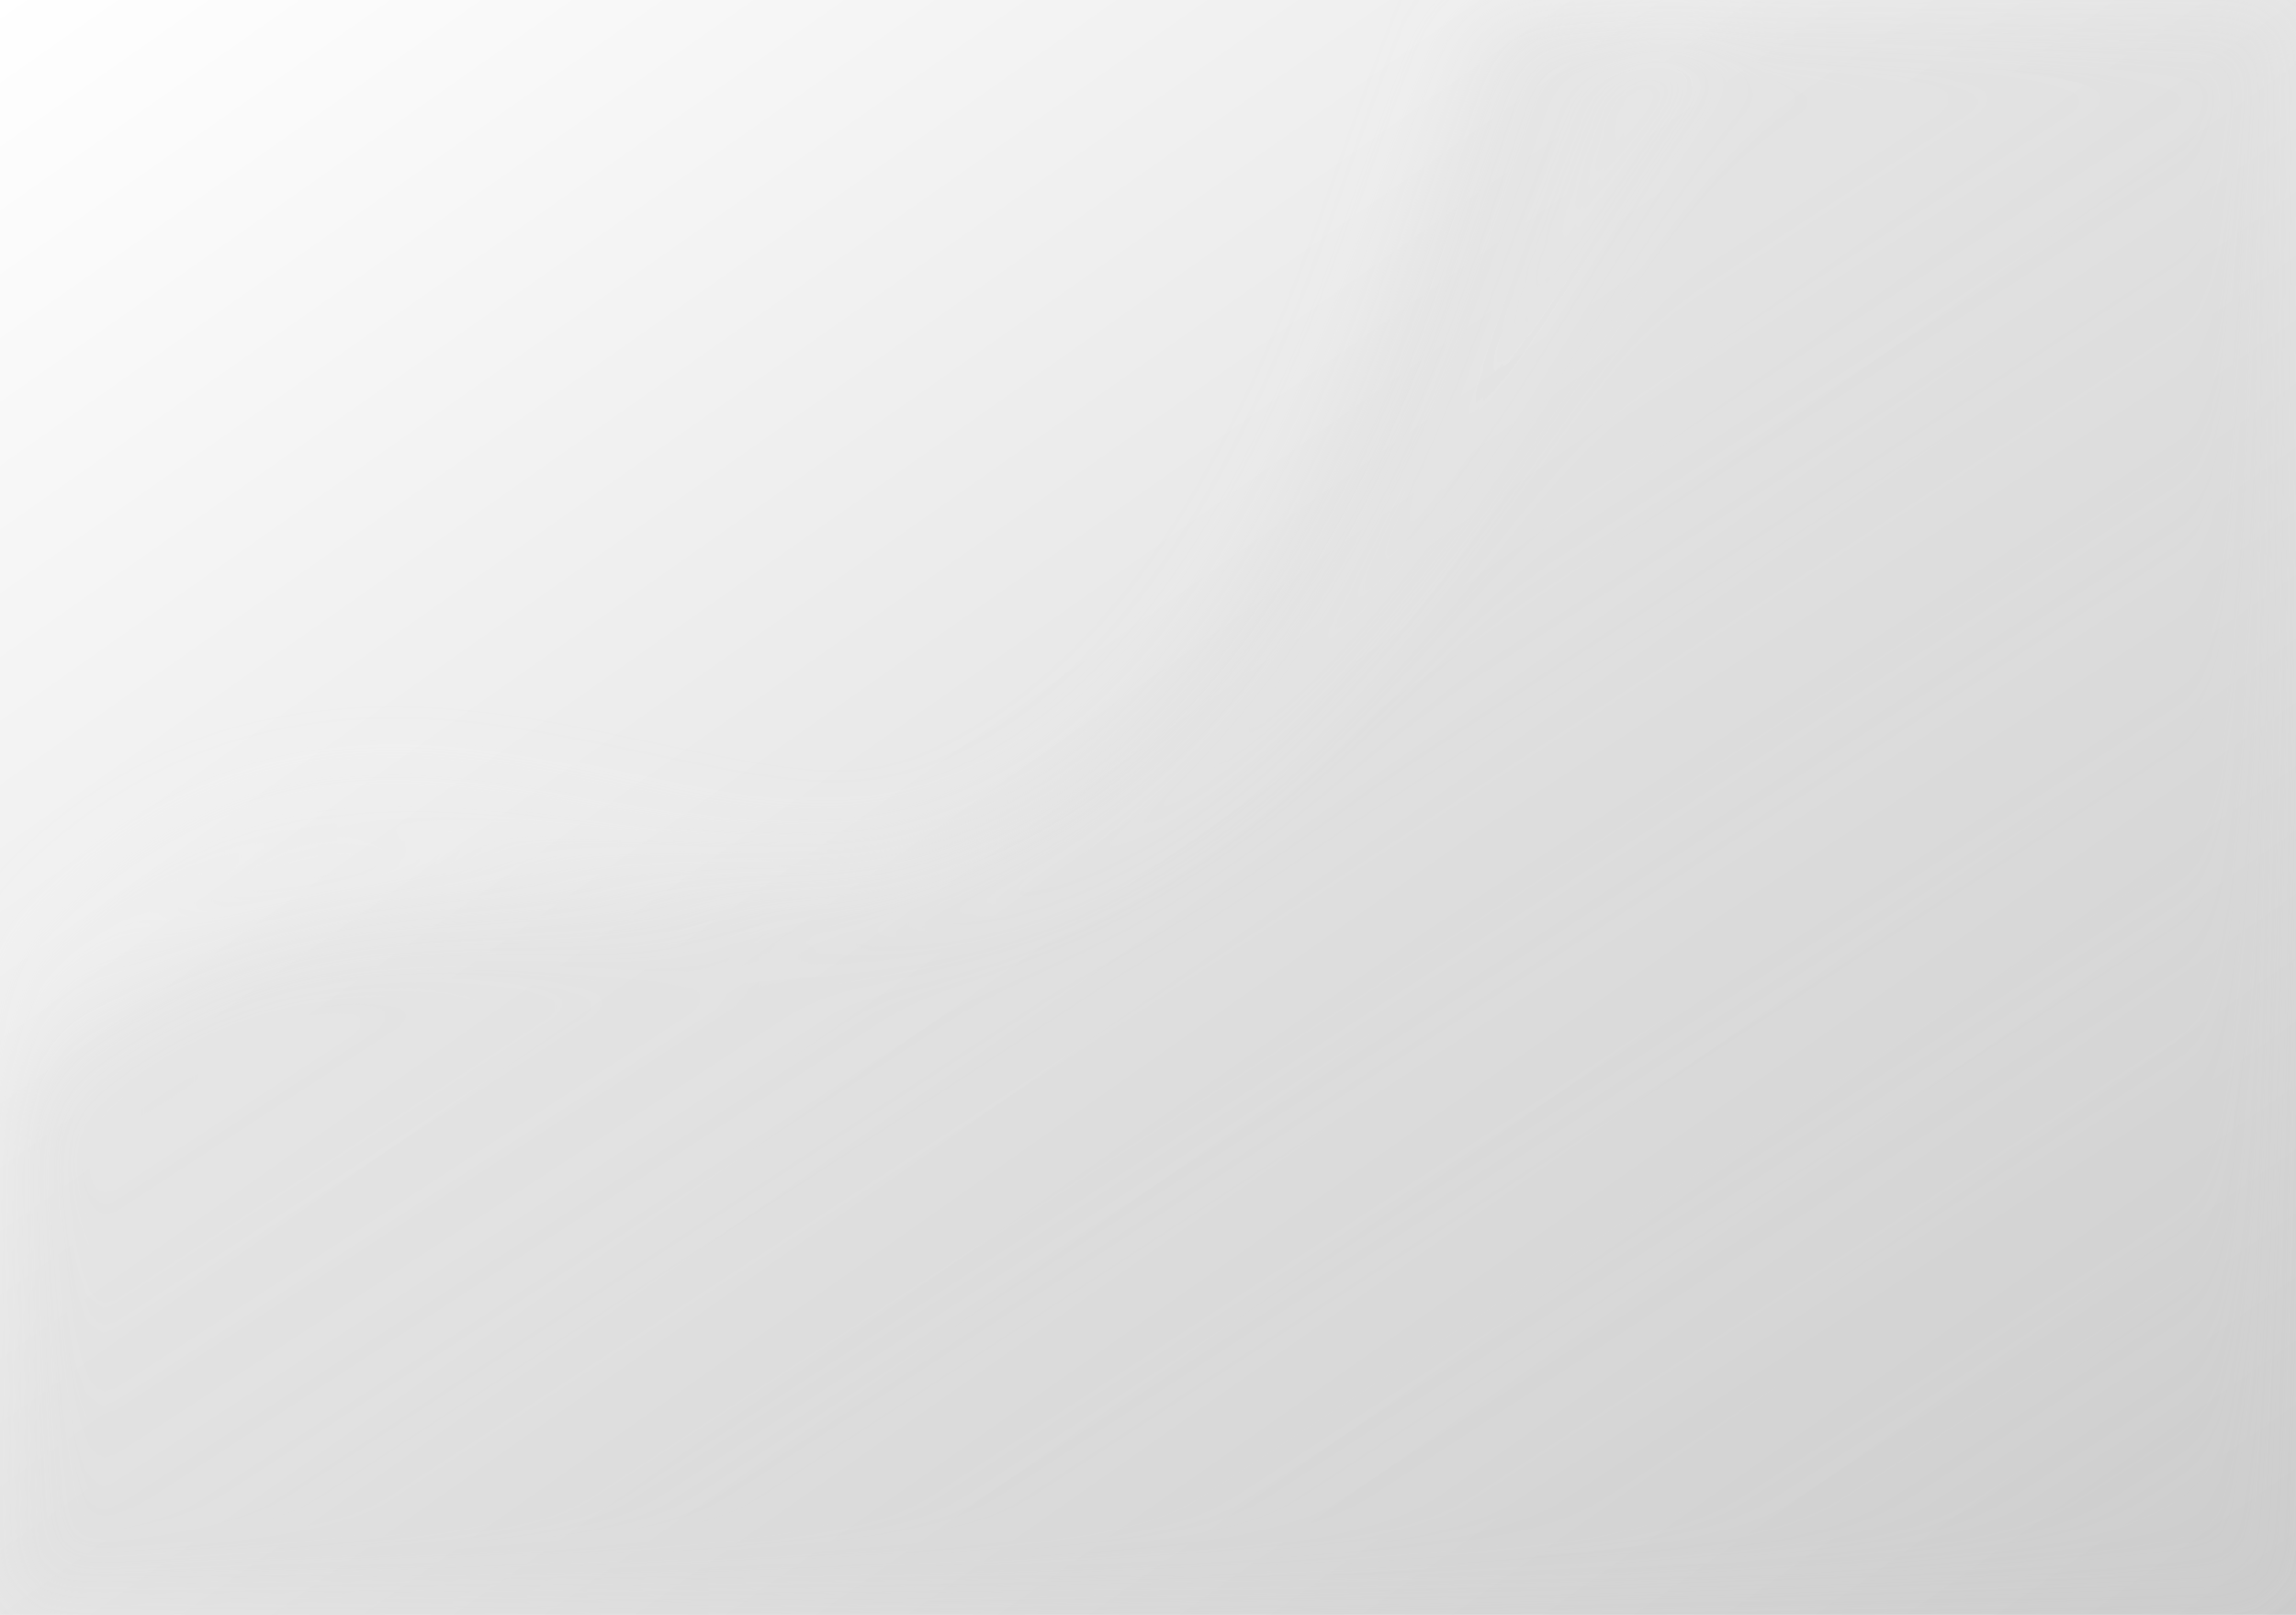
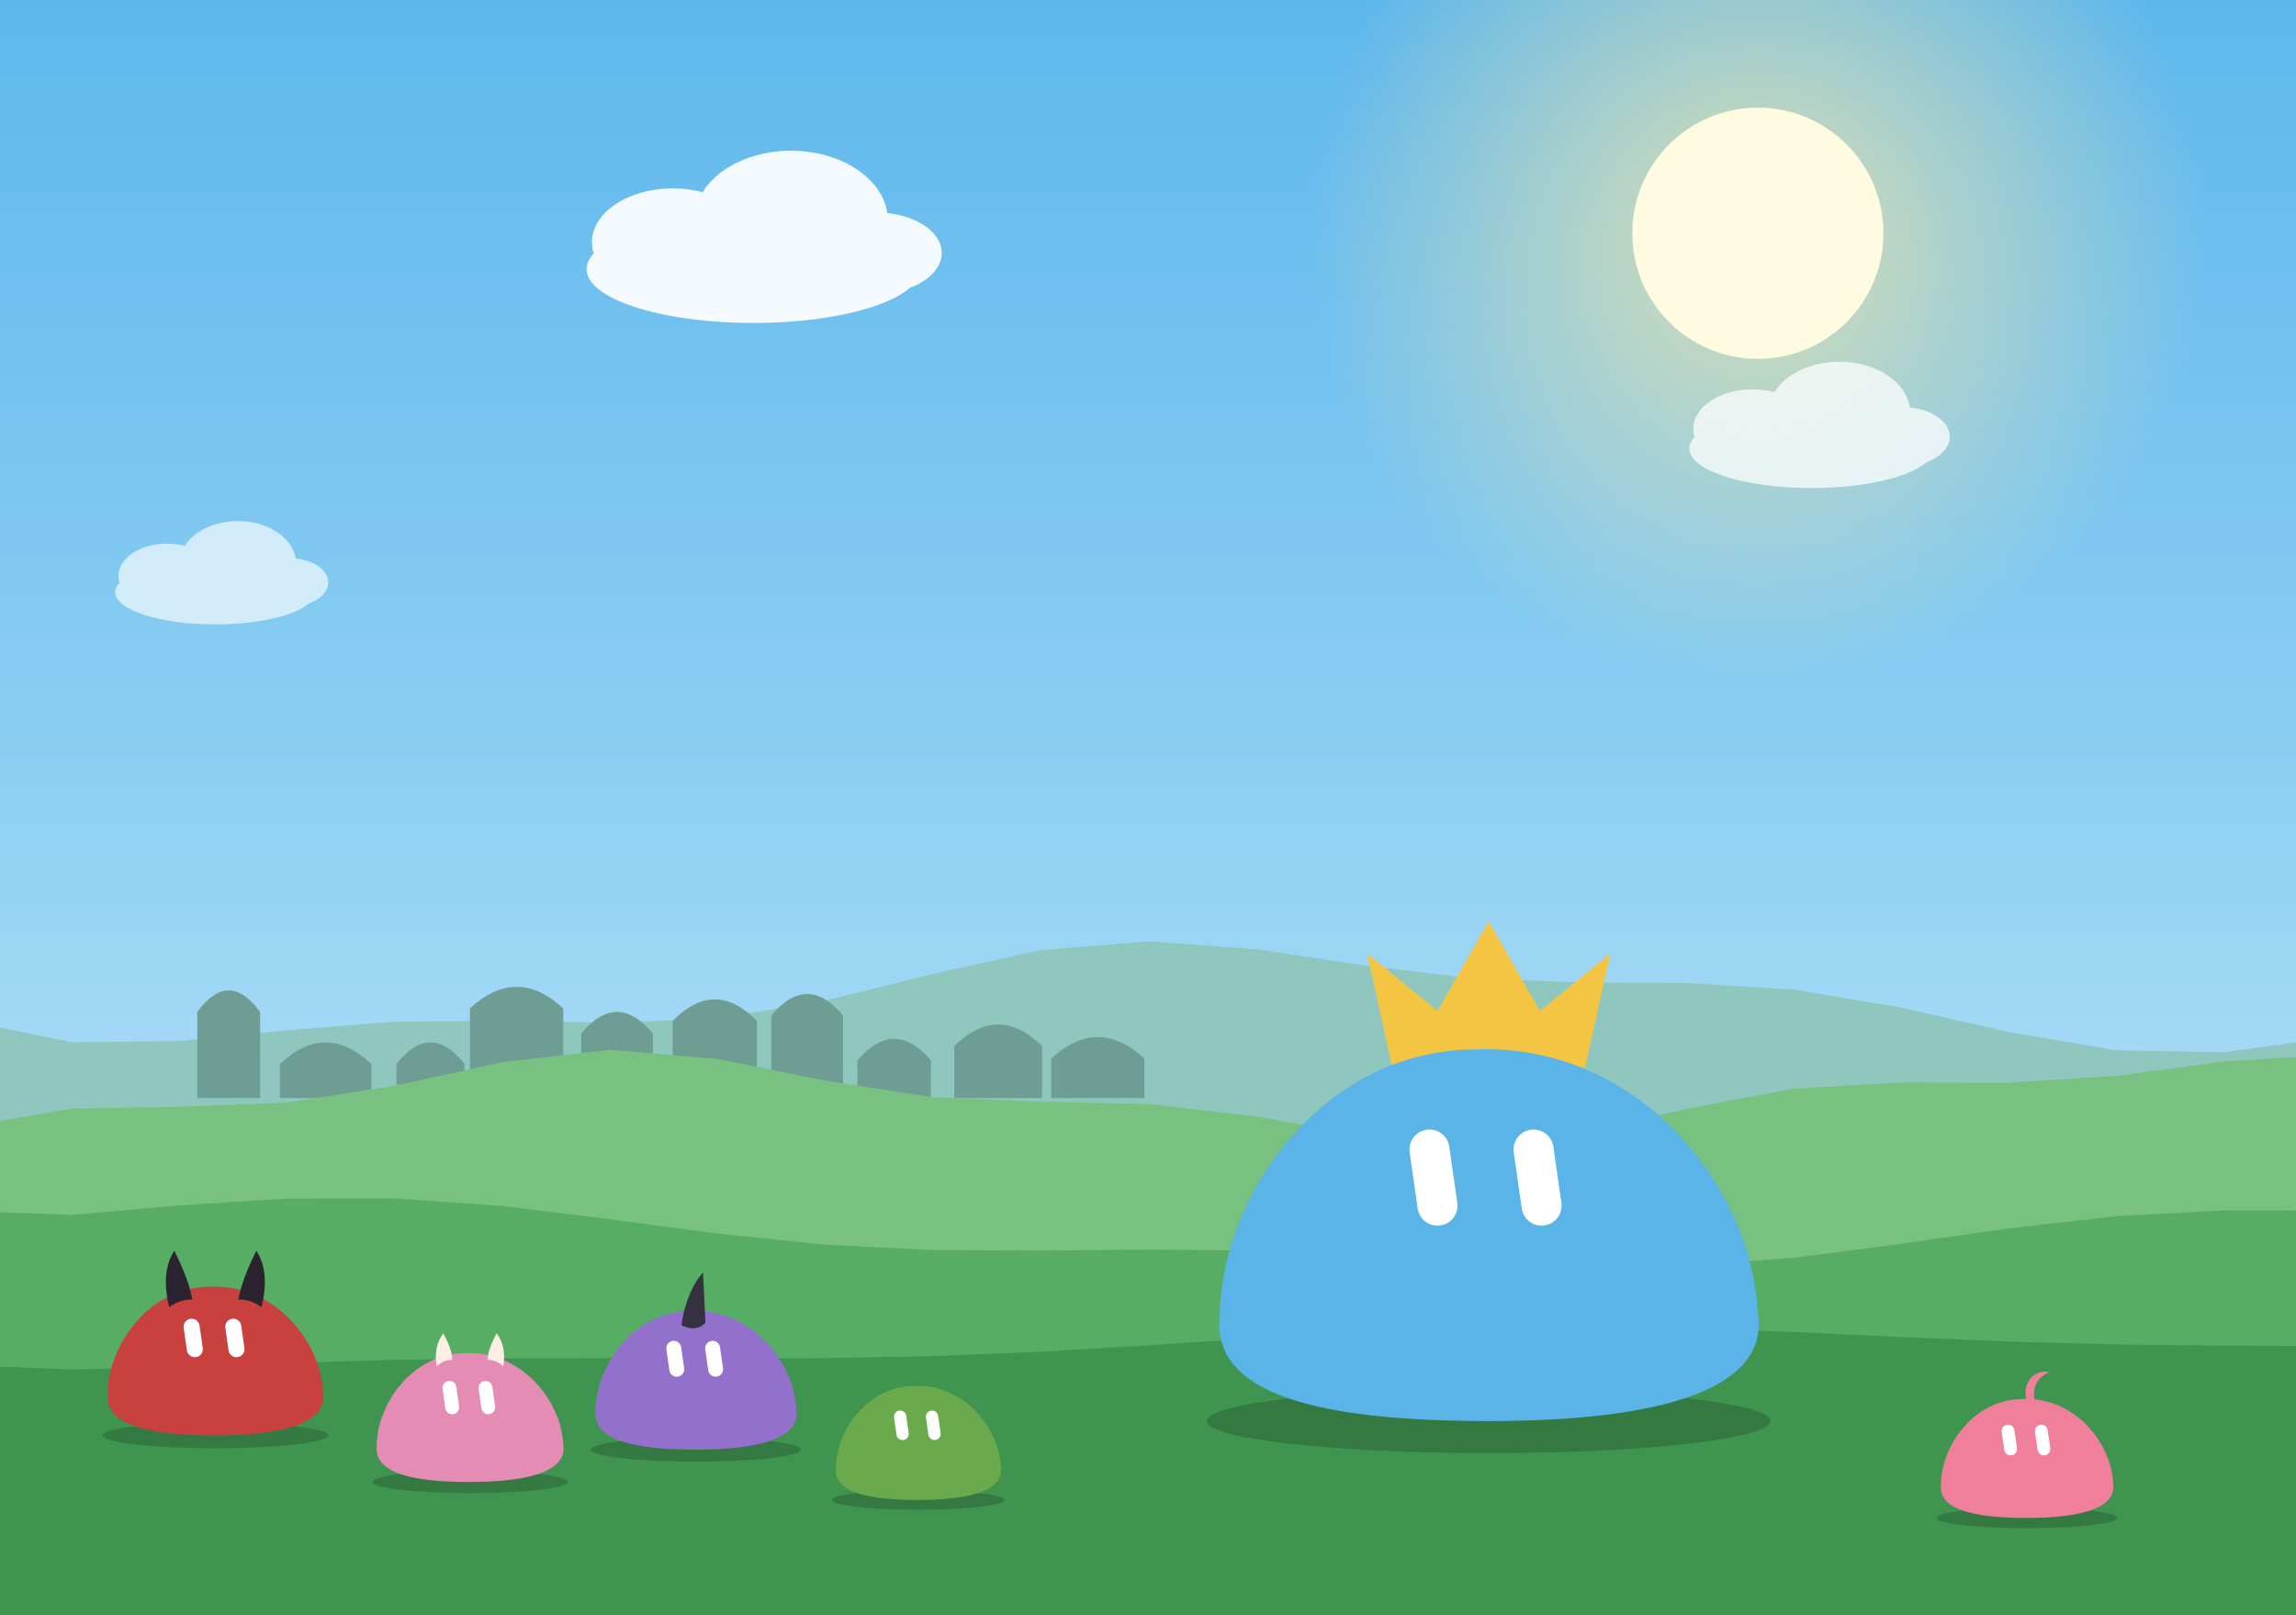
<svg xmlns="http://www.w3.org/2000/svg" width="1280" height="900" viewBox="0 0 1280 900">
  <defs>
-     <linearGradient id="sky" x2="1" y2="1">
-       <stop stop-color="#ffffff" />
-       <stop offset="1" stop-color="#cccccc" />
+     <linearGradient id="sky" x1="0" x2="0" y1="0" y2="1">
+       <stop offset="0.00" stop-color="#5DB7EC" />
+       <stop offset="0.50" stop-color="#8FD0F3" />
+       <stop offset="1.00" stop-color="#D2EDFA" />
    </linearGradient>
-     <linearGradient id="wave" x2="0.8" y2="1">
-       <stop stop-color="#eeeeee" stop-opacity=".8" />
-       <stop offset="1" stop-color="#cccccc" stop-opacity=".15" />
-     </linearGradient>
-     <filter id="soft">
-       <feGaussianBlur stdDeviation="24" />
-     </filter>
+     <radialGradient id="glow">
+       <stop stop-color="#FFE9A0" stop-opacity=".75" />
+       <stop offset="1" stop-color="#FFE9A0" stop-opacity="0" />
+     </radialGradient>
  </defs>
  <path fill="url(#sky)" d="M0 0h1280v900H0z" />
-   <g filter="url(#soft)">
-     <path fill="url(#wave)" d="M-120 840C120 170 540 850 790 130S1200-70 1430 190V1000H-120z" />
-     <path fill="none" stroke="#eeeeee" stroke-opacity=".45" stroke-width="18" d="M-80 730C210 80 490 890 850 180S1190 20 1370 100" />
+   <circle cx="980" cy="130" r="252" fill="url(#glow)" opacity="1" />
+   <circle cx="980" cy="130" r="70" fill="#FFFBE0" />
+   <g transform="translate(420 150) scale(1.5)" fill="#FFFFFF" opacity="0.92">
+     <ellipse cx="0" cy="0" rx="62" ry="20" />
+     <ellipse cx="-30" cy="-10" rx="30" ry="20" />
+     <ellipse cx="14" cy="-18" rx="36" ry="26" />
+     <ellipse cx="46" cy="-6" rx="24" ry="15" />
+   </g>
+   <g transform="translate(1010 250) scale(1.1)" fill="#FFFFFF" opacity="0.736">
+     <ellipse cx="0" cy="0" rx="62" ry="20" />
+     <ellipse cx="-30" cy="-10" rx="30" ry="20" />
+     <ellipse cx="14" cy="-18" rx="36" ry="26" />
+     <ellipse cx="46" cy="-6" rx="24" ry="15" />
+   </g>
+   <g transform="translate(120 330) scale(0.9)" fill="#FFFFFF" opacity="0.644">
+     <ellipse cx="0" cy="0" rx="62" ry="20" />
+     <ellipse cx="-30" cy="-10" rx="30" ry="20" />
+     <ellipse cx="14" cy="-18" rx="36" ry="26" />
+     <ellipse cx="46" cy="-6" rx="24" ry="15" />
+   </g>
+   <path d="M -20 568.6 L 40 580.9 L 100 580.2 L 160 574.2 L 220 569.4 L 280 568.8 L 340 570.0 L 400 567.5 L 460 557.7 L 520 542.8 L 580 529.6 L 640 524.6 L 700 529.0 L 760 538.0 L 820 545.2 L 880 547.5 L 940 547.8 L 1000 551.5 L 1060 561.6 L 1120 575.2 L 1180 585.4 L 1240 586.4 L 1300 578.2 L 1340 920 L -20 920 Z" fill="#8FC7BE" />
+   <path d="M 110 612 V 564 Q 127.5 540 145 564 V 612 Z" fill="#6E9E93" />
+   <path d="M 156 612 V 593 Q 181.5 569 207 593 V 612 Z" fill="#6E9E93" />
+   <path d="M 221 612 V 593 Q 240.0 569 259 593 V 612 Z" fill="#6E9E93" />
+   <path d="M 262 612 V 562 Q 288.0 538 314 562 V 612 Z" fill="#6E9E93" />
+   <path d="M 324 612 V 576 Q 344.0 552 364 576 V 612 Z" fill="#6E9E93" />
+   <path d="M 375 612 V 569 Q 398.5 545 422 569 V 612 Z" fill="#6E9E93" />
+   <path d="M 430 612 V 566 Q 450.0 542 470 566 V 612 Z" fill="#6E9E93" />
+   <path d="M 478 612 V 591 Q 498.5 567 519 591 V 612 Z" fill="#6E9E93" />
+   <path d="M 532 612 V 583 Q 556.5 559 581 583 V 612 Z" fill="#6E9E93" />
+   <path d="M 586 612 V 590 Q 612.0 566 638 590 V 612 Z" fill="#6E9E93" />
+   <path d="M -20 628.2 L 40 617.9 L 100 616.8 L 160 614.5 L 220 605.1 L 280 592.0 L 340 585.1 L 400 590.2 L 460 602.3 L 520 611.5 L 580 614.0 L 640 615.3 L 700 622.2 L 760 633.0 L 820 638.5 L 880 632.1 L 940 618.1 L 1000 606.7 L 1060 603.3 L 1120 603.4 L 1180 599.6 L 1240 591.6 L 1300 587.8 L 1340 920 L -20 920 Z" fill="#79C181" />
+   <path d="M -20 674.9 L 40 677.1 L 100 671.8 L 160 668.0 L 220 667.9 L 280 672.1 L 340 679.5 L 400 687.5 L 460 693.7 L 520 696.7 L 580 697.0 L 640 696.4 L 700 697.0 L 760 699.6 L 820 703.3 L 880 706.0 L 940 705.6 L 1000 701.0 L 1060 693.2 L 1120 684.6 L 1180 677.8 L 1240 674.6 L 1300 674.7 L 1340 920 L -20 920 Z" fill="#58AD64" />
+   <path d="M -20 760.9 L 40 763.3 L 100 761.6 L 160 759.6 L 220 757.9 L 280 757.0 L 340 756.9 L 400 757.1 L 460 756.9 L 520 755.8 L 580 753.4 L 640 749.8 L 700 745.8 L 760 742.1 L 820 739.7 L 880 739.0 L 940 740.0 L 1000 742.4 L 1060 745.2 L 1120 747.7 L 1180 749.3 L 1240 750.0 L 1300 750.2 L 1340 920 L -20 920 Z" fill="#3F944F" />
+   <g transform="translate(651.4 484.9) scale(3.571)">
+     <ellipse cx="50" cy="86" rx="44" ry="5" fill="#000000" opacity=".18" />
+     <path d="M 35 31 L 31 13 L 42 22 L 50 8 L 58 22 L 69 13 L 65 31 Q 50 26 35 31 Z" fill="#f4c542" />
+     <path d="M 8 70 C 8 51 24 28 48 28 C 73 27 91 49 92 69 C 94 81 77 86 50 86 C 24 86 7 82 8 70 Z" fill="#5ab4e8" />
+     <g transform="translate(49.5 48) scale(1.25) translate(-49.5 -48)">
+       <path d="M 42.5 44.5 Q 43 48 43.5 51.5 M 55.5 44.5 Q 56 48 56.5 51.5" fill="none" stroke="#fff" stroke-width="5" stroke-linecap="round" />
+     </g>
+   </g>
+   <g transform="translate(48.6 677.1) scale(1.429)">
+     <ellipse cx="50" cy="86" rx="44" ry="5" fill="#000000" opacity=".18" />
+     <path d="M 8 70 C 8 51 24 28 48 28 C 73 27 91 49 92 69 C 94 81 77 86 50 86 C 24 86 7 82 8 70 Z" fill="#c8413f" />
+     <path d="M 32 36 C 30 28 30 20 34 14 C 37 20 40 27 41 33 Q 36 33 32 36 Z M 68 36 C 70 28 70 20 66 14 C 63 20 60 27 59 33 Q 64 33 68 36 Z" fill="#2B2430" />
+     <g transform="translate(49.5 48) scale(1.25) translate(-49.5 -48)">
+       <path d="M 42.5 44.5 Q 43 48 43.5 51.5 M 55.5 44.5 Q 56 48 56.5 51.5" fill="none" stroke="#fff" stroke-width="5" stroke-linecap="round" />
+     </g>
+   </g>
+   <g transform="translate(200.1 719.5) scale(1.238)">
+     <ellipse cx="50" cy="86" rx="44" ry="5" fill="#000000" opacity=".18" />
+     <path d="M 8 70 C 8 51 24 28 48 28 C 73 27 91 49 92 69 C 94 81 77 86 50 86 C 24 86 7 82 8 70 Z" fill="#e58cb4" />
+     <path d="M 35 34 C 34 28 35 23 38 19 C 40 23 42 27 42 31 Q 38 31 35 34 Z M 65 34 C 66 28 65 23 62 19 C 60 23 58 27 58 31 Q 62 31 65 34 Z" fill="#FBEFE3" />
+     <g transform="translate(49.5 48) scale(1.25) translate(-49.5 -48)">
+       <path d="M 42.5 44.5 Q 43 48 43.5 51.5 M 55.5 44.5 Q 56 48 56.5 51.5" fill="none" stroke="#fff" stroke-width="5" stroke-linecap="round" />
+     </g>
+   </g>
+   <g transform="translate(321.3 693.3) scale(1.333)">
+     <ellipse cx="50" cy="86" rx="44" ry="5" fill="#000000" opacity=".18" />
+     <path d="M 8 70 C 8 51 24 28 48 28 C 73 27 91 49 92 69 C 94 81 77 86 50 86 C 24 86 7 82 8 70 Z" fill="#9270cb" />
+     <path d="M 44 34 C 45 25 49 16 53 12 L 54 33 Q 50 37 44 34 Z" fill="#363140" />
+     <g transform="translate(49.5 48) scale(1.25) translate(-49.5 -48)">
+       <path d="M 42.5 44.5 Q 43 48 43.5 51.5 M 55.5 44.5 Q 56 48 56.5 51.5" fill="none" stroke="#fff" stroke-width="5" stroke-linecap="round" />
+     </g>
+   </g>
+   <g transform="translate(457.2 741.8) scale(1.095)">
+     <ellipse cx="50" cy="86" rx="44" ry="5" fill="#000000" opacity=".18" />
+     <path d="M 8 70 C 8 51 24 28 48 28 C 73 27 91 49 92 69 C 94 81 77 86 50 86 C 24 86 7 82 8 70 Z" fill="#6baa4c" />
+     <g transform="translate(49.5 48) scale(1.25) translate(-49.5 -48)">
+       <path d="M 42.5 44.5 Q 43 48 43.5 51.5 M 55.5 44.5 Q 56 48 56.5 51.5" fill="none" stroke="#fff" stroke-width="5" stroke-linecap="round" />
+     </g>
+   </g>
+   <g transform="translate(1072.9 747.7) scale(1.143)">
+     <ellipse cx="50" cy="86" rx="44" ry="5" fill="#000000" opacity=".18" />
+     <path d="M 8 70 C 8 51 24 28 48 28 C 73 27 91 49 92 69 C 94 81 77 86 50 86 C 24 86 7 82 8 70 Z" fill="#f07f9c" />
+     <path d="M 50 30 C 47 21 53 13 61 15 C 55 17 52 23 54 30 Z" fill="#F07F9C" />
+     <g transform="translate(49.5 48) scale(1.25) translate(-49.5 -48)">
+       <path d="M 42.5 44.5 Q 43 48 43.5 51.5 M 55.5 44.5 Q 56 48 56.5 51.5" fill="none" stroke="#fff" stroke-width="5" stroke-linecap="round" />
+     </g>
  </g>
</svg>
